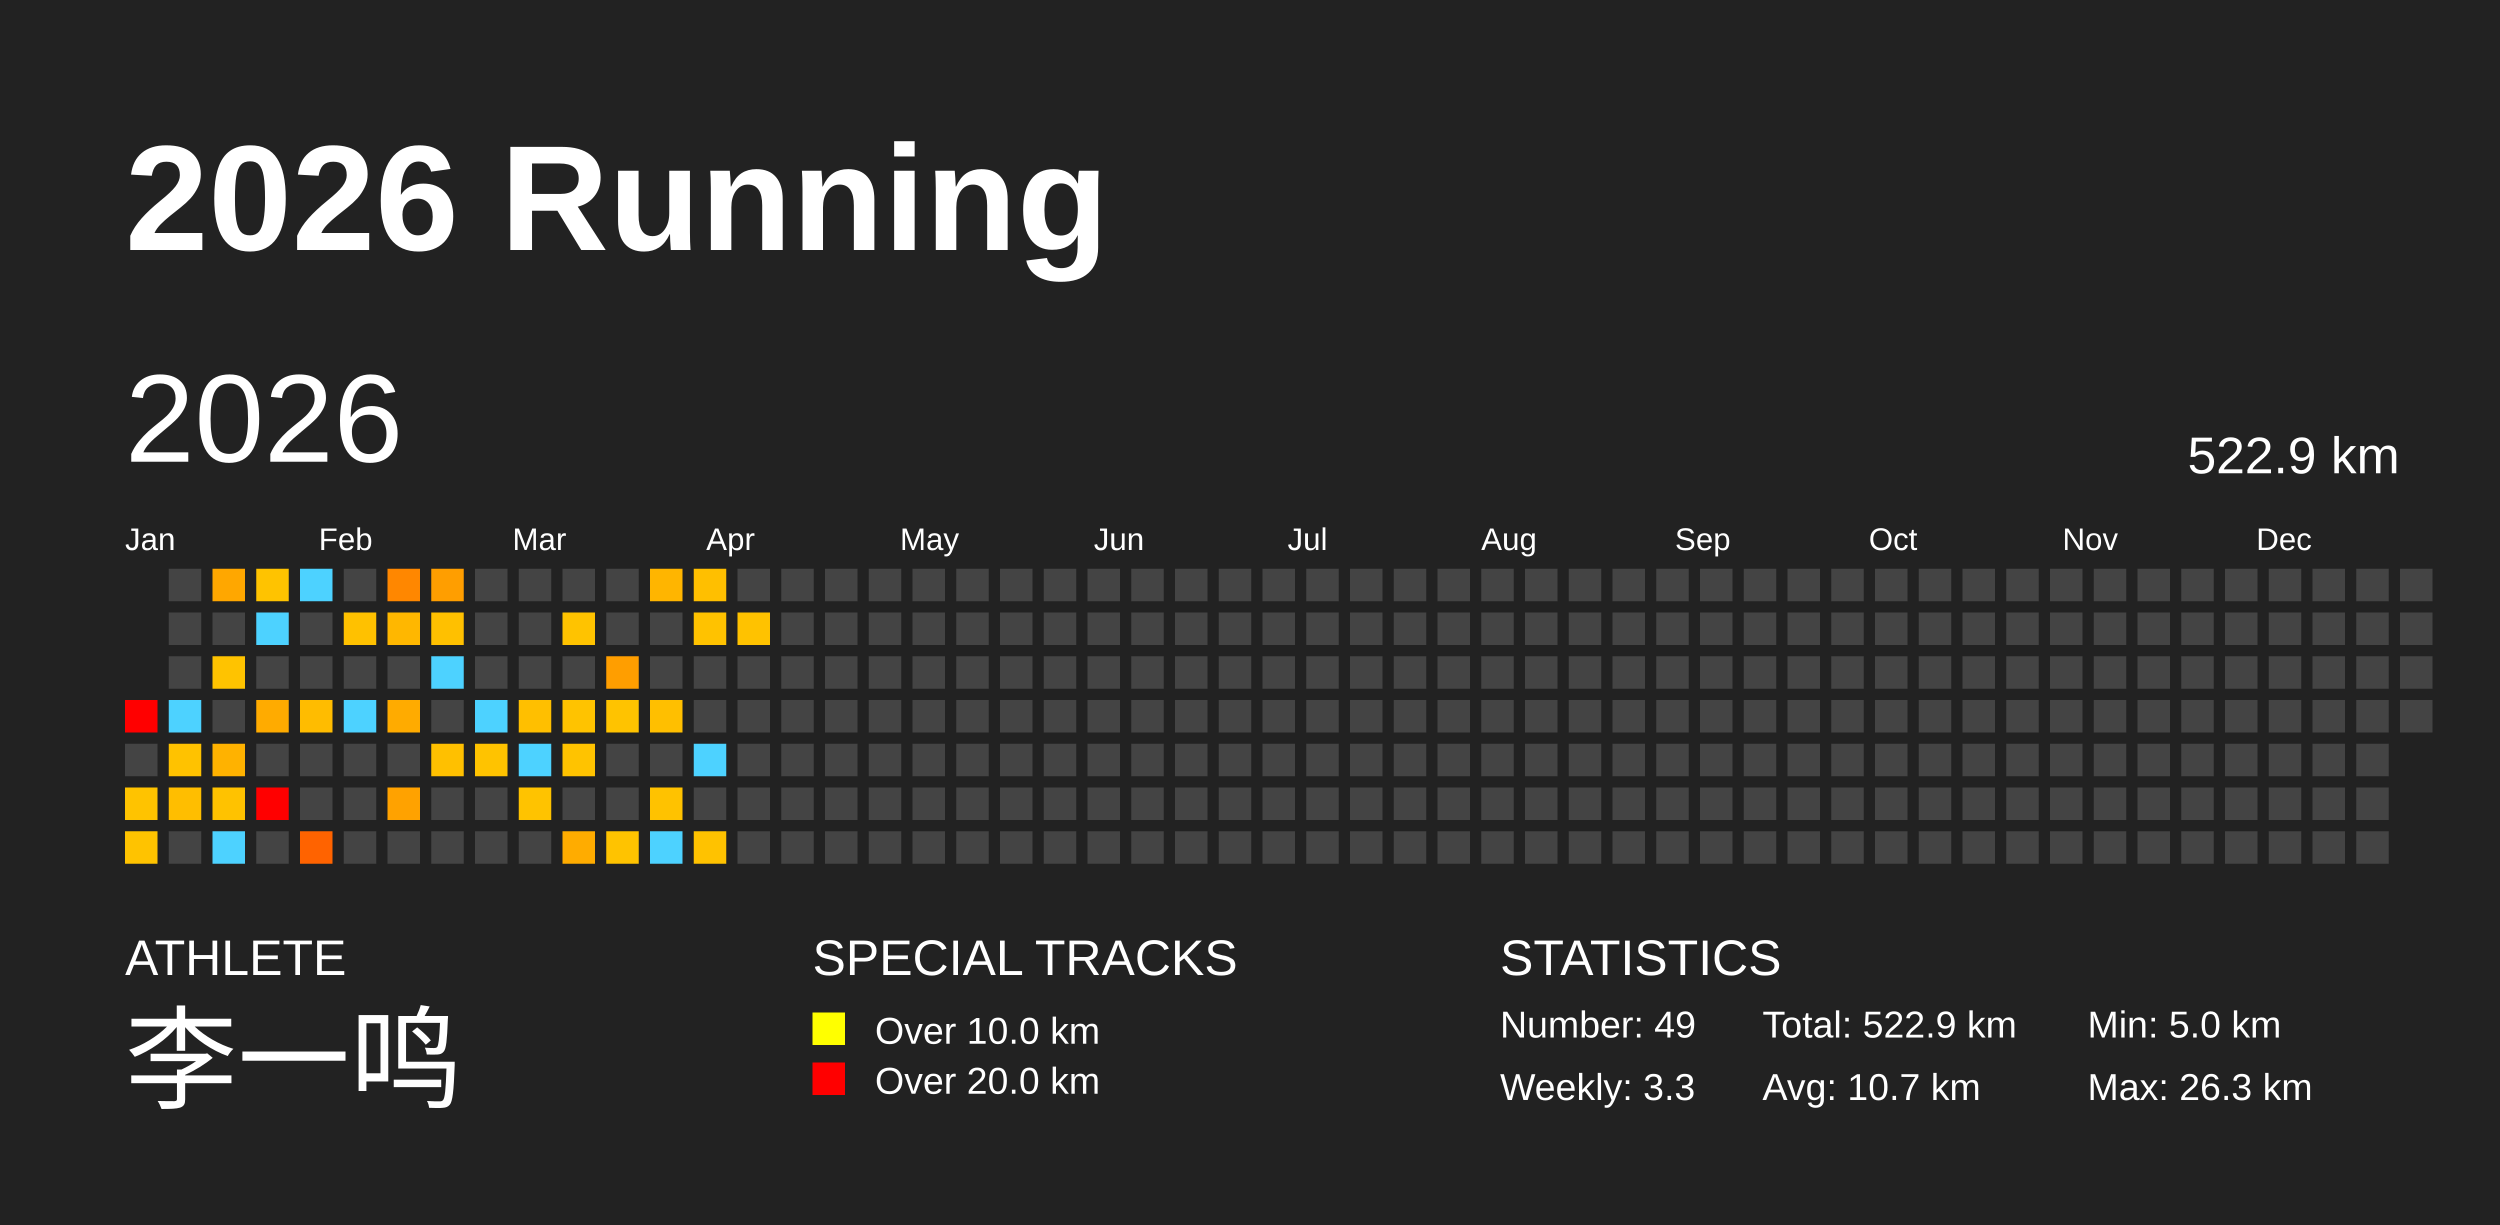
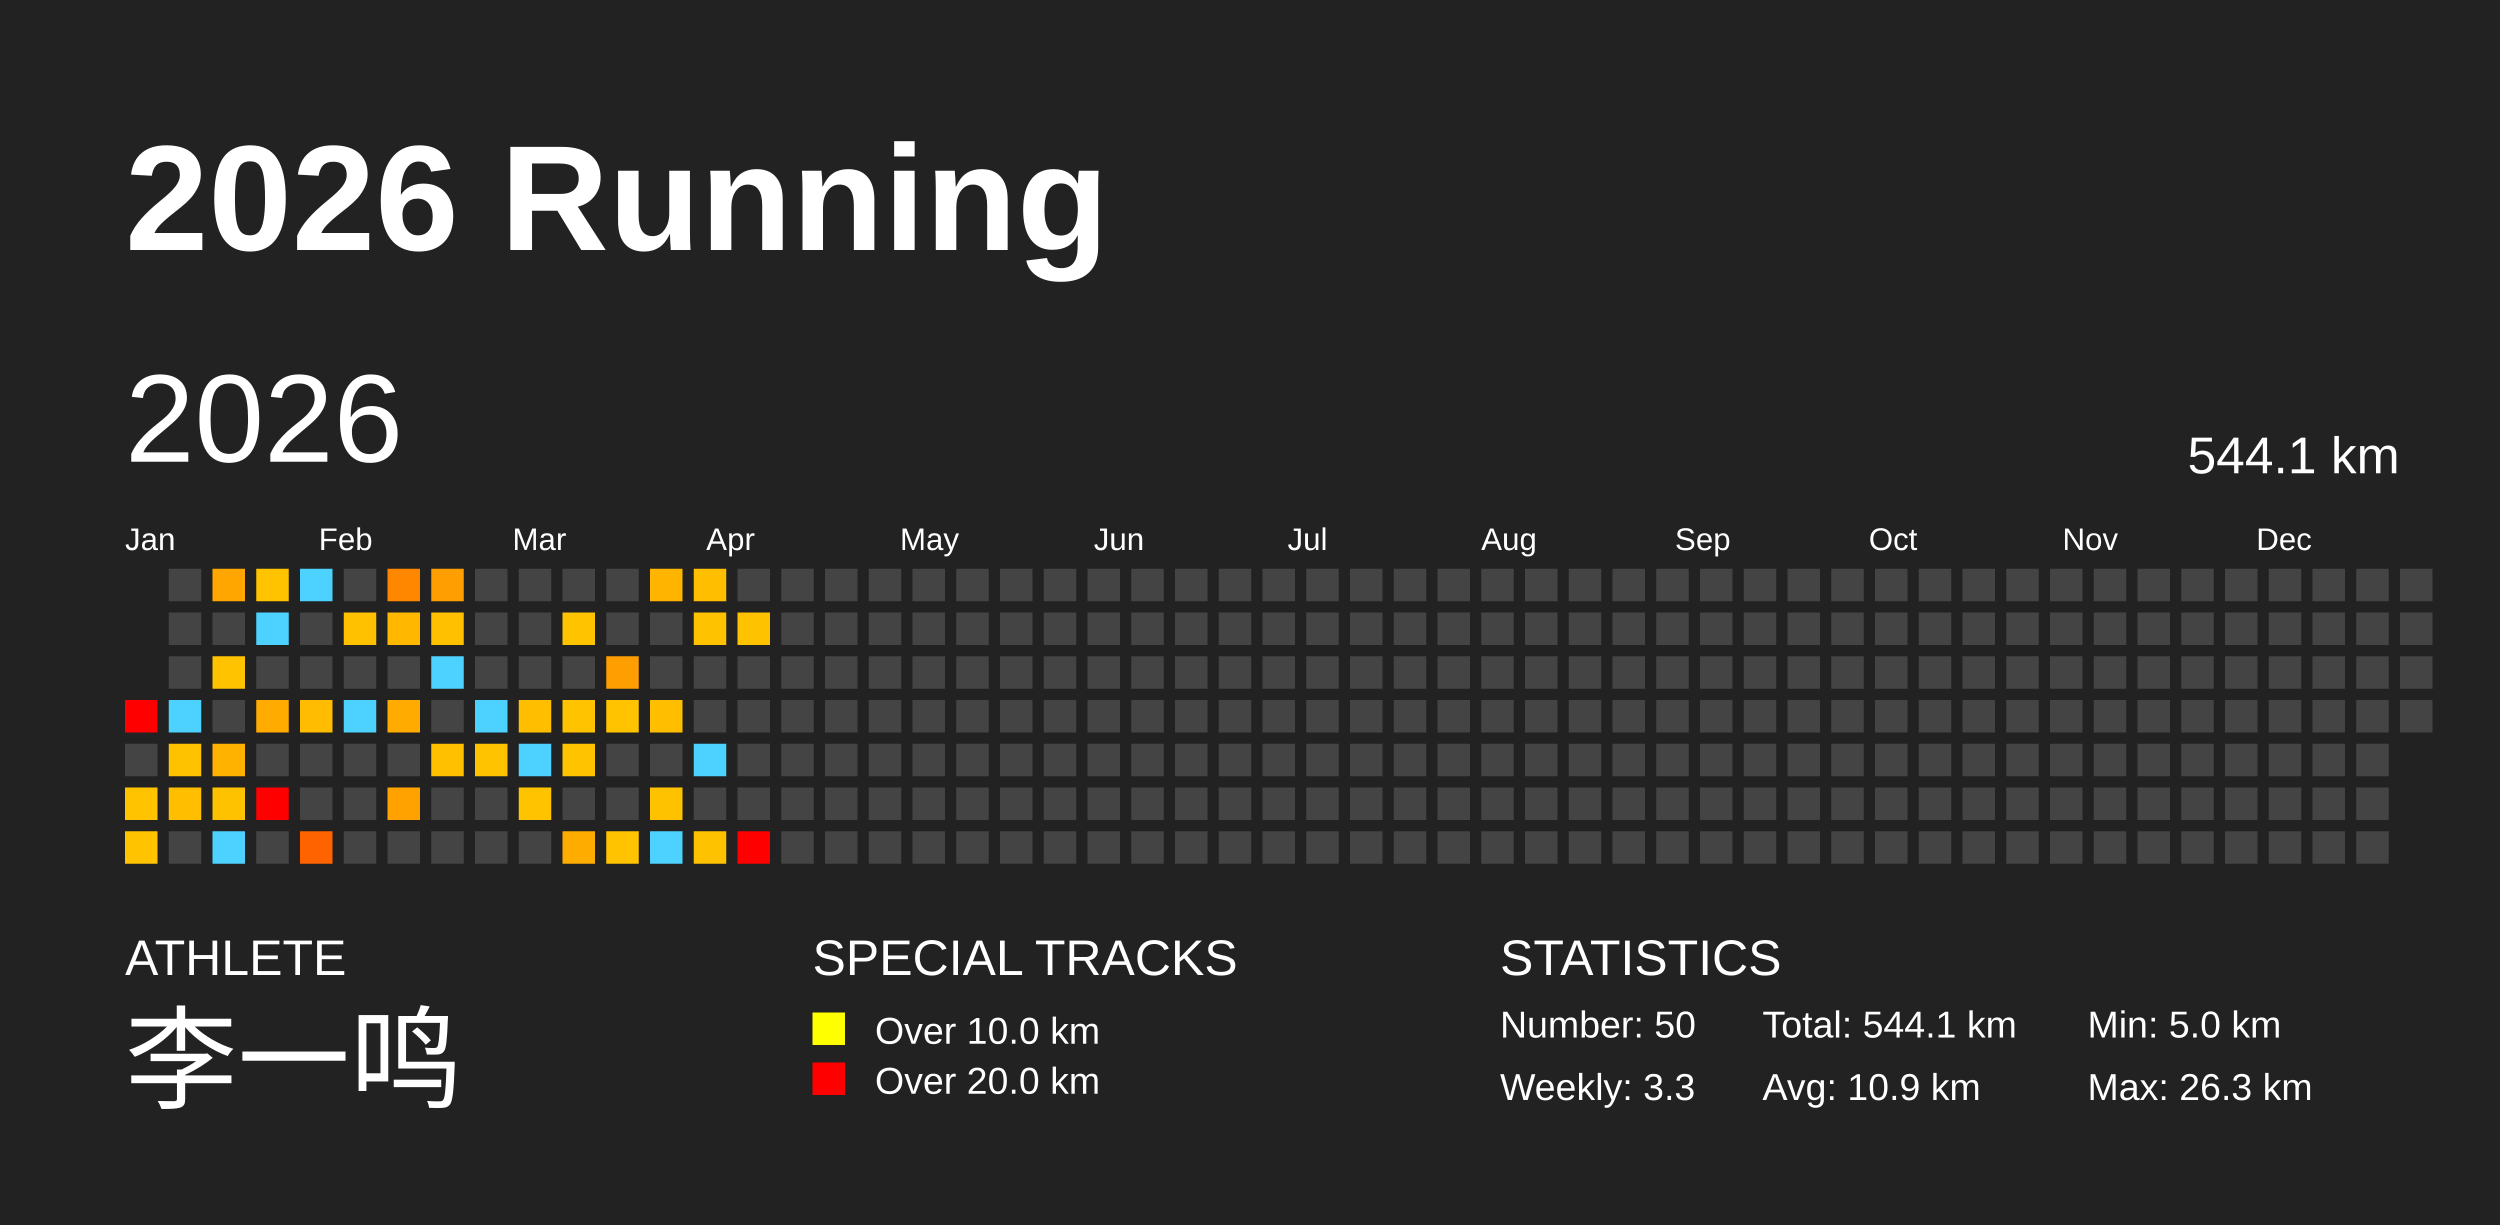
<svg xmlns="http://www.w3.org/2000/svg" baseProfile="full" height="98mm" version="1.1" viewBox="0,0,200,98" width="200mm">
  <defs />
  <rect fill="#222222" height="98" width="200" x="0" y="0" />
  <text fill="#FFFFFF" style="font-size:12px; font-family:Arial; font-weight:bold;" x="10" y="20">2026 Running</text>
  <text fill="#FFFFFF" style="font-size:4px; font-family:Arial" x="10" y="78">ATHLETE</text>
  <text fill="#FFFFFF" style="font-size:9px; font-family:Arial" x="10" y="88">李一鸣</text>
  <text fill="#FFFFFF" style="font-size:4px; font-family:Arial" x="65" y="78">SPECIAL TRACKS</text>
  <rect fill="yellow" height="2.6" width="2.6" x="65" y="81" />
  <text fill="#FFFFFF" style="font-size:3px; font-family:Arial" x="70" y="83.5">Over 10.0 km</text>
  <rect fill="red" height="2.6" width="2.6" x="65" y="85" />
  <text fill="#FFFFFF" style="font-size:3px; font-family:Arial" x="70" y="87.5">Over 20.0 km</text>
  <text fill="#FFFFFF" style="font-size:4px; font-family:Arial" x="120" y="78">STATISTICS</text>
-   <text fill="#FFFFFF" style="font-size:3px; font-family:Arial" x="120" y="83">Number: 49</text>
+   <text fill="#FFFFFF" style="font-size:3px; font-family:Arial" x="120" y="83">Number: 50</text>
  <text fill="#FFFFFF" style="font-size:3px; font-family:Arial" x="120" y="88">Weekly: 3.3</text>
-   <text fill="#FFFFFF" style="font-size:3px; font-family:Arial" x="141" y="83">Total: 522.9 km</text>
-   <text fill="#FFFFFF" style="font-size:3px; font-family:Arial" x="141" y="88">Avg: 10.7 km</text>
+   <text fill="#FFFFFF" style="font-size:3px; font-family:Arial" x="141" y="83">Total: 544.1 km</text>
+   <text fill="#FFFFFF" style="font-size:3px; font-family:Arial" x="141" y="88">Avg: 10.9 km</text>
  <text fill="#FFFFFF" style="font-size:3px; font-family:Arial" x="167" y="83">Min: 5.0 km</text>
  <text fill="#FFFFFF" style="font-size:3px; font-family:Arial" x="167" y="88">Max: 26.3 km</text>
  <text dominant-baseline="hanging" fill="#FFFFFF" style="font-size:10.0px; font-family:Arial;" x="10" y="30">2026</text>
-   <text dominant-baseline="hanging" fill="#FFFFFF" style="font-size:4.125px; font-family:Arial;" x="175" y="35">522.9 km</text>
+   <text dominant-baseline="hanging" fill="#FFFFFF" style="font-size:4.125px; font-family:Arial;" x="175" y="35">544.1 km</text>
  <text fill="#FFFFFF" style="font-size:2.5px; font-family:Arial" x="10.0" y="44">Jan</text>
  <text fill="#FFFFFF" style="font-size:2.5px; font-family:Arial" x="25.5" y="44">Feb</text>
  <text fill="#FFFFFF" style="font-size:2.5px; font-family:Arial" x="41.0" y="44">Mar</text>
  <text fill="#FFFFFF" style="font-size:2.5px; font-family:Arial" x="56.5" y="44">Apr</text>
  <text fill="#FFFFFF" style="font-size:2.5px; font-family:Arial" x="72.0" y="44">May</text>
  <text fill="#FFFFFF" style="font-size:2.5px; font-family:Arial" x="87.5" y="44">Jun</text>
  <text fill="#FFFFFF" style="font-size:2.5px; font-family:Arial" x="103.0" y="44">Jul</text>
  <text fill="#FFFFFF" style="font-size:2.5px; font-family:Arial" x="118.5" y="44">Aug</text>
  <text fill="#FFFFFF" style="font-size:2.5px; font-family:Arial" x="134.0" y="44">Sep</text>
  <text fill="#FFFFFF" style="font-size:2.5px; font-family:Arial" x="149.5" y="44">Oct</text>
  <text fill="#FFFFFF" style="font-size:2.5px; font-family:Arial" x="165.0" y="44">Nov</text>
  <text fill="#FFFFFF" style="font-size:2.5px; font-family:Arial" x="180.5" y="44">Dec</text>
  <rect fill="red" height="2.6" width="2.6" x="10.0" y="56.0" />
  <rect fill="#444444" height="2.6" width="2.6" x="10.0" y="59.5" />
  <rect fill="#ffc300" height="2.6" width="2.6" x="10.0" y="63.0" />
  <rect fill="#ffc300" height="2.6" width="2.6" x="10.0" y="66.5" />
  <rect fill="#444444" height="2.6" width="2.6" x="13.5" y="45.5" />
  <rect fill="#444444" height="2.6" width="2.6" x="13.5" y="49.0" />
  <rect fill="#444444" height="2.6" width="2.6" x="13.5" y="52.5" />
  <rect fill="#4dd2ff" height="2.6" width="2.6" x="13.5" y="56.0" />
  <rect fill="#ffc200" height="2.6" width="2.6" x="13.5" y="59.5" />
  <rect fill="#ffbe00" height="2.6" width="2.6" x="13.5" y="63.0" />
  <rect fill="#444444" height="2.6" width="2.6" x="13.5" y="66.5" />
  <rect fill="#ffa700" height="2.6" width="2.6" x="17.0" y="45.5" />
  <rect fill="#444444" height="2.6" width="2.6" x="17.0" y="49.0" />
  <rect fill="#ffc300" height="2.6" width="2.6" x="17.0" y="52.5" />
  <rect fill="#444444" height="2.6" width="2.6" x="17.0" y="56.0" />
  <rect fill="#ffb200" height="2.6" width="2.6" x="17.0" y="59.5" />
  <rect fill="#ffc200" height="2.6" width="2.6" x="17.0" y="63.0" />
  <rect fill="#4dd2ff" height="2.6" width="2.6" x="17.0" y="66.5" />
  <rect fill="#ffc300" height="2.6" width="2.6" x="20.5" y="45.5" />
  <rect fill="#4dd2ff" height="2.6" width="2.6" x="20.5" y="49.0" />
  <rect fill="#444444" height="2.6" width="2.6" x="20.5" y="52.5" />
  <rect fill="#ffab00" height="2.6" width="2.6" x="20.5" y="56.0" />
  <rect fill="#444444" height="2.6" width="2.6" x="20.5" y="59.5" />
  <rect fill="red" height="2.6" width="2.6" x="20.5" y="63.0" />
  <rect fill="#444444" height="2.6" width="2.6" x="20.5" y="66.5" />
  <rect fill="#4dd2ff" height="2.6" width="2.6" x="24.0" y="45.5" />
  <rect fill="#444444" height="2.6" width="2.6" x="24.0" y="49.0" />
  <rect fill="#444444" height="2.6" width="2.6" x="24.0" y="52.5" />
  <rect fill="#ffbc00" height="2.6" width="2.6" x="24.0" y="56.0" />
  <rect fill="#444444" height="2.6" width="2.6" x="24.0" y="59.5" />
  <rect fill="#444444" height="2.6" width="2.6" x="24.0" y="63.0" />
  <rect fill="#ff6300" height="2.6" width="2.6" x="24.0" y="66.5" />
  <rect fill="#444444" height="2.6" width="2.6" x="27.5" y="45.5" />
  <rect fill="#ffc100" height="2.6" width="2.6" x="27.5" y="49.0" />
  <rect fill="#444444" height="2.6" width="2.6" x="27.5" y="52.5" />
  <rect fill="#4dd2ff" height="2.6" width="2.6" x="27.5" y="56.0" />
  <rect fill="#444444" height="2.6" width="2.6" x="27.5" y="59.5" />
  <rect fill="#444444" height="2.6" width="2.6" x="27.5" y="63.0" />
  <rect fill="#444444" height="2.6" width="2.6" x="27.5" y="66.5" />
  <rect fill="#ff8700" height="2.6" width="2.6" x="31.0" y="45.5" />
  <rect fill="#ffb700" height="2.6" width="2.6" x="31.0" y="49.0" />
  <rect fill="#444444" height="2.6" width="2.6" x="31.0" y="52.5" />
  <rect fill="#ffab00" height="2.6" width="2.6" x="31.0" y="56.0" />
  <rect fill="#444444" height="2.6" width="2.6" x="31.0" y="59.5" />
  <rect fill="#ffa200" height="2.6" width="2.6" x="31.0" y="63.0" />
  <rect fill="#444444" height="2.6" width="2.6" x="31.0" y="66.5" />
  <rect fill="#ff9e00" height="2.6" width="2.6" x="34.5" y="45.5" />
  <rect fill="#ffc000" height="2.6" width="2.6" x="34.5" y="49.0" />
  <rect fill="#4dd2ff" height="2.6" width="2.6" x="34.5" y="52.5" />
  <rect fill="#444444" height="2.6" width="2.6" x="34.5" y="56.0" />
  <rect fill="#ffc000" height="2.6" width="2.6" x="34.5" y="59.5" />
  <rect fill="#444444" height="2.6" width="2.6" x="34.5" y="63.0" />
  <rect fill="#444444" height="2.6" width="2.6" x="34.5" y="66.5" />
  <rect fill="#444444" height="2.6" width="2.6" x="38.0" y="45.5" />
  <rect fill="#444444" height="2.6" width="2.6" x="38.0" y="49.0" />
  <rect fill="#444444" height="2.6" width="2.6" x="38.0" y="52.5" />
  <rect fill="#4dd2ff" height="2.6" width="2.6" x="38.0" y="56.0" />
  <rect fill="#ffc300" height="2.6" width="2.6" x="38.0" y="59.5" />
  <rect fill="#444444" height="2.6" width="2.6" x="38.0" y="63.0" />
  <rect fill="#444444" height="2.6" width="2.6" x="38.0" y="66.5" />
  <rect fill="#444444" height="2.6" width="2.6" x="41.5" y="45.5" />
  <rect fill="#444444" height="2.6" width="2.6" x="41.5" y="49.0" />
  <rect fill="#444444" height="2.6" width="2.6" x="41.5" y="52.5" />
  <rect fill="#ffbf00" height="2.6" width="2.6" x="41.5" y="56.0" />
  <rect fill="#4dd2ff" height="2.6" width="2.6" x="41.5" y="59.5" />
  <rect fill="#ffc300" height="2.6" width="2.6" x="41.5" y="63.0" />
  <rect fill="#444444" height="2.6" width="2.6" x="41.5" y="66.5" />
  <rect fill="#444444" height="2.6" width="2.6" x="45.0" y="45.5" />
  <rect fill="#ffc300" height="2.6" width="2.6" x="45.0" y="49.0" />
  <rect fill="#444444" height="2.6" width="2.6" x="45.0" y="52.5" />
  <rect fill="#ffc300" height="2.6" width="2.6" x="45.0" y="56.0" />
  <rect fill="#ffc300" height="2.6" width="2.6" x="45.0" y="59.5" />
  <rect fill="#444444" height="2.6" width="2.6" x="45.0" y="63.0" />
  <rect fill="#ffac00" height="2.6" width="2.6" x="45.0" y="66.5" />
  <rect fill="#444444" height="2.6" width="2.6" x="48.5" y="45.5" />
  <rect fill="#444444" height="2.6" width="2.6" x="48.5" y="49.0" />
  <rect fill="#ff9e00" height="2.6" width="2.6" x="48.5" y="52.5" />
  <rect fill="#ffc300" height="2.6" width="2.6" x="48.5" y="56.0" />
  <rect fill="#444444" height="2.6" width="2.6" x="48.5" y="59.5" />
  <rect fill="#444444" height="2.6" width="2.6" x="48.5" y="63.0" />
  <rect fill="#ffc300" height="2.6" width="2.6" x="48.5" y="66.5" />
  <rect fill="#ffb500" height="2.6" width="2.6" x="52.0" y="45.5" />
  <rect fill="#444444" height="2.6" width="2.6" x="52.0" y="49.0" />
  <rect fill="#444444" height="2.6" width="2.6" x="52.0" y="52.5" />
  <rect fill="#ffbf00" height="2.6" width="2.6" x="52.0" y="56.0" />
  <rect fill="#444444" height="2.6" width="2.6" x="52.0" y="59.5" />
  <rect fill="#ffc200" height="2.6" width="2.6" x="52.0" y="63.0" />
  <rect fill="#4dd2ff" height="2.6" width="2.6" x="52.0" y="66.5" />
  <rect fill="#ffbf00" height="2.6" width="2.6" x="55.5" y="45.5" />
  <rect fill="#ffc200" height="2.6" width="2.6" x="55.5" y="49.0" />
  <rect fill="#444444" height="2.6" width="2.6" x="55.5" y="52.5" />
  <rect fill="#444444" height="2.6" width="2.6" x="55.5" y="56.0" />
  <rect fill="#4dd2ff" height="2.6" width="2.6" x="55.5" y="59.5" />
  <rect fill="#444444" height="2.6" width="2.6" x="55.5" y="63.0" />
  <rect fill="#ffc200" height="2.6" width="2.6" x="55.5" y="66.5" />
  <rect fill="#444444" height="2.6" width="2.6" x="59.0" y="45.5" />
  <rect fill="#ffc200" height="2.6" width="2.6" x="59.0" y="49.0" />
  <rect fill="#444444" height="2.6" width="2.6" x="59.0" y="52.5" />
  <rect fill="#444444" height="2.6" width="2.6" x="59.0" y="56.0" />
  <rect fill="#444444" height="2.6" width="2.6" x="59.0" y="59.5" />
  <rect fill="#444444" height="2.6" width="2.6" x="59.0" y="63.0" />
-   <rect fill="#444444" height="2.6" width="2.6" x="59.0" y="66.5" />
+   <rect fill="red" height="2.6" width="2.6" x="59.0" y="66.5" />
  <rect fill="#444444" height="2.6" width="2.6" x="62.5" y="45.5" />
  <rect fill="#444444" height="2.6" width="2.6" x="62.5" y="49.0" />
  <rect fill="#444444" height="2.6" width="2.6" x="62.5" y="52.5" />
  <rect fill="#444444" height="2.6" width="2.6" x="62.5" y="56.0" />
  <rect fill="#444444" height="2.6" width="2.6" x="62.5" y="59.5" />
  <rect fill="#444444" height="2.6" width="2.6" x="62.5" y="63.0" />
  <rect fill="#444444" height="2.6" width="2.6" x="62.5" y="66.5" />
  <rect fill="#444444" height="2.6" width="2.6" x="66.0" y="45.5" />
  <rect fill="#444444" height="2.6" width="2.6" x="66.0" y="49.0" />
  <rect fill="#444444" height="2.6" width="2.6" x="66.0" y="52.5" />
  <rect fill="#444444" height="2.6" width="2.6" x="66.0" y="56.0" />
  <rect fill="#444444" height="2.6" width="2.6" x="66.0" y="59.5" />
  <rect fill="#444444" height="2.6" width="2.6" x="66.0" y="63.0" />
  <rect fill="#444444" height="2.6" width="2.6" x="66.0" y="66.5" />
  <rect fill="#444444" height="2.6" width="2.6" x="69.5" y="45.5" />
  <rect fill="#444444" height="2.6" width="2.6" x="69.5" y="49.0" />
  <rect fill="#444444" height="2.6" width="2.6" x="69.5" y="52.5" />
  <rect fill="#444444" height="2.6" width="2.6" x="69.5" y="56.0" />
  <rect fill="#444444" height="2.6" width="2.6" x="69.5" y="59.5" />
  <rect fill="#444444" height="2.6" width="2.6" x="69.5" y="63.0" />
  <rect fill="#444444" height="2.6" width="2.6" x="69.5" y="66.5" />
  <rect fill="#444444" height="2.6" width="2.6" x="73.0" y="45.5" />
  <rect fill="#444444" height="2.6" width="2.6" x="73.0" y="49.0" />
  <rect fill="#444444" height="2.6" width="2.6" x="73.0" y="52.5" />
  <rect fill="#444444" height="2.6" width="2.6" x="73.0" y="56.0" />
  <rect fill="#444444" height="2.6" width="2.6" x="73.0" y="59.5" />
  <rect fill="#444444" height="2.6" width="2.6" x="73.0" y="63.0" />
  <rect fill="#444444" height="2.6" width="2.6" x="73.0" y="66.5" />
  <rect fill="#444444" height="2.6" width="2.6" x="76.5" y="45.5" />
  <rect fill="#444444" height="2.6" width="2.6" x="76.5" y="49.0" />
  <rect fill="#444444" height="2.6" width="2.6" x="76.5" y="52.5" />
  <rect fill="#444444" height="2.6" width="2.6" x="76.5" y="56.0" />
  <rect fill="#444444" height="2.6" width="2.6" x="76.5" y="59.5" />
  <rect fill="#444444" height="2.6" width="2.6" x="76.5" y="63.0" />
  <rect fill="#444444" height="2.6" width="2.6" x="76.5" y="66.5" />
  <rect fill="#444444" height="2.6" width="2.6" x="80.0" y="45.5" />
  <rect fill="#444444" height="2.6" width="2.6" x="80.0" y="49.0" />
  <rect fill="#444444" height="2.6" width="2.6" x="80.0" y="52.5" />
  <rect fill="#444444" height="2.6" width="2.6" x="80.0" y="56.0" />
  <rect fill="#444444" height="2.6" width="2.6" x="80.0" y="59.5" />
  <rect fill="#444444" height="2.6" width="2.6" x="80.0" y="63.0" />
  <rect fill="#444444" height="2.6" width="2.6" x="80.0" y="66.5" />
  <rect fill="#444444" height="2.6" width="2.6" x="83.5" y="45.5" />
  <rect fill="#444444" height="2.6" width="2.6" x="83.5" y="49.0" />
  <rect fill="#444444" height="2.6" width="2.6" x="83.5" y="52.5" />
  <rect fill="#444444" height="2.6" width="2.6" x="83.5" y="56.0" />
  <rect fill="#444444" height="2.6" width="2.6" x="83.5" y="59.5" />
  <rect fill="#444444" height="2.6" width="2.6" x="83.5" y="63.0" />
  <rect fill="#444444" height="2.6" width="2.6" x="83.5" y="66.5" />
  <rect fill="#444444" height="2.6" width="2.6" x="87.0" y="45.5" />
  <rect fill="#444444" height="2.6" width="2.6" x="87.0" y="49.0" />
  <rect fill="#444444" height="2.6" width="2.6" x="87.0" y="52.5" />
  <rect fill="#444444" height="2.6" width="2.6" x="87.0" y="56.0" />
  <rect fill="#444444" height="2.6" width="2.6" x="87.0" y="59.5" />
  <rect fill="#444444" height="2.6" width="2.6" x="87.0" y="63.0" />
  <rect fill="#444444" height="2.6" width="2.6" x="87.0" y="66.5" />
  <rect fill="#444444" height="2.6" width="2.6" x="90.5" y="45.5" />
  <rect fill="#444444" height="2.6" width="2.6" x="90.5" y="49.0" />
  <rect fill="#444444" height="2.6" width="2.6" x="90.5" y="52.5" />
  <rect fill="#444444" height="2.6" width="2.6" x="90.5" y="56.0" />
  <rect fill="#444444" height="2.6" width="2.6" x="90.5" y="59.5" />
  <rect fill="#444444" height="2.6" width="2.6" x="90.5" y="63.0" />
  <rect fill="#444444" height="2.6" width="2.6" x="90.5" y="66.5" />
  <rect fill="#444444" height="2.6" width="2.6" x="94.0" y="45.5" />
  <rect fill="#444444" height="2.6" width="2.6" x="94.0" y="49.0" />
  <rect fill="#444444" height="2.6" width="2.6" x="94.0" y="52.5" />
  <rect fill="#444444" height="2.6" width="2.6" x="94.0" y="56.0" />
  <rect fill="#444444" height="2.6" width="2.6" x="94.0" y="59.5" />
  <rect fill="#444444" height="2.6" width="2.6" x="94.0" y="63.0" />
  <rect fill="#444444" height="2.6" width="2.6" x="94.0" y="66.5" />
  <rect fill="#444444" height="2.6" width="2.6" x="97.5" y="45.5" />
  <rect fill="#444444" height="2.6" width="2.6" x="97.5" y="49.0" />
  <rect fill="#444444" height="2.6" width="2.6" x="97.5" y="52.5" />
  <rect fill="#444444" height="2.6" width="2.6" x="97.5" y="56.0" />
  <rect fill="#444444" height="2.6" width="2.6" x="97.5" y="59.5" />
  <rect fill="#444444" height="2.6" width="2.6" x="97.5" y="63.0" />
  <rect fill="#444444" height="2.6" width="2.6" x="97.5" y="66.5" />
  <rect fill="#444444" height="2.6" width="2.6" x="101.0" y="45.5" />
  <rect fill="#444444" height="2.6" width="2.6" x="101.0" y="49.0" />
  <rect fill="#444444" height="2.6" width="2.6" x="101.0" y="52.5" />
  <rect fill="#444444" height="2.6" width="2.6" x="101.0" y="56.0" />
  <rect fill="#444444" height="2.6" width="2.6" x="101.0" y="59.5" />
  <rect fill="#444444" height="2.6" width="2.6" x="101.0" y="63.0" />
  <rect fill="#444444" height="2.6" width="2.6" x="101.0" y="66.5" />
  <rect fill="#444444" height="2.6" width="2.6" x="104.5" y="45.5" />
  <rect fill="#444444" height="2.6" width="2.6" x="104.5" y="49.0" />
  <rect fill="#444444" height="2.6" width="2.6" x="104.5" y="52.5" />
  <rect fill="#444444" height="2.6" width="2.6" x="104.5" y="56.0" />
  <rect fill="#444444" height="2.6" width="2.6" x="104.5" y="59.5" />
  <rect fill="#444444" height="2.6" width="2.6" x="104.5" y="63.0" />
  <rect fill="#444444" height="2.6" width="2.6" x="104.5" y="66.5" />
  <rect fill="#444444" height="2.6" width="2.6" x="108.0" y="45.5" />
  <rect fill="#444444" height="2.6" width="2.6" x="108.0" y="49.0" />
  <rect fill="#444444" height="2.6" width="2.6" x="108.0" y="52.5" />
  <rect fill="#444444" height="2.6" width="2.6" x="108.0" y="56.0" />
  <rect fill="#444444" height="2.6" width="2.6" x="108.0" y="59.5" />
  <rect fill="#444444" height="2.6" width="2.6" x="108.0" y="63.0" />
  <rect fill="#444444" height="2.6" width="2.6" x="108.0" y="66.5" />
  <rect fill="#444444" height="2.6" width="2.6" x="111.5" y="45.5" />
  <rect fill="#444444" height="2.6" width="2.6" x="111.5" y="49.0" />
  <rect fill="#444444" height="2.6" width="2.6" x="111.5" y="52.5" />
  <rect fill="#444444" height="2.6" width="2.6" x="111.5" y="56.0" />
  <rect fill="#444444" height="2.6" width="2.6" x="111.5" y="59.5" />
  <rect fill="#444444" height="2.6" width="2.6" x="111.5" y="63.0" />
  <rect fill="#444444" height="2.6" width="2.6" x="111.5" y="66.5" />
  <rect fill="#444444" height="2.6" width="2.6" x="115.0" y="45.5" />
  <rect fill="#444444" height="2.6" width="2.6" x="115.0" y="49.0" />
  <rect fill="#444444" height="2.6" width="2.6" x="115.0" y="52.5" />
  <rect fill="#444444" height="2.6" width="2.6" x="115.0" y="56.0" />
  <rect fill="#444444" height="2.6" width="2.6" x="115.0" y="59.5" />
  <rect fill="#444444" height="2.6" width="2.6" x="115.0" y="63.0" />
  <rect fill="#444444" height="2.6" width="2.6" x="115.0" y="66.5" />
  <rect fill="#444444" height="2.6" width="2.6" x="118.5" y="45.5" />
  <rect fill="#444444" height="2.6" width="2.6" x="118.5" y="49.0" />
  <rect fill="#444444" height="2.6" width="2.6" x="118.5" y="52.5" />
  <rect fill="#444444" height="2.6" width="2.6" x="118.5" y="56.0" />
  <rect fill="#444444" height="2.6" width="2.6" x="118.5" y="59.5" />
  <rect fill="#444444" height="2.6" width="2.6" x="118.5" y="63.0" />
  <rect fill="#444444" height="2.6" width="2.6" x="118.5" y="66.5" />
  <rect fill="#444444" height="2.6" width="2.6" x="122.0" y="45.5" />
  <rect fill="#444444" height="2.6" width="2.6" x="122.0" y="49.0" />
  <rect fill="#444444" height="2.6" width="2.6" x="122.0" y="52.5" />
  <rect fill="#444444" height="2.6" width="2.6" x="122.0" y="56.0" />
  <rect fill="#444444" height="2.6" width="2.6" x="122.0" y="59.5" />
  <rect fill="#444444" height="2.6" width="2.6" x="122.0" y="63.0" />
  <rect fill="#444444" height="2.6" width="2.6" x="122.0" y="66.5" />
  <rect fill="#444444" height="2.6" width="2.6" x="125.5" y="45.5" />
  <rect fill="#444444" height="2.6" width="2.6" x="125.5" y="49.0" />
  <rect fill="#444444" height="2.6" width="2.6" x="125.5" y="52.5" />
  <rect fill="#444444" height="2.6" width="2.6" x="125.5" y="56.0" />
  <rect fill="#444444" height="2.6" width="2.6" x="125.5" y="59.5" />
  <rect fill="#444444" height="2.6" width="2.6" x="125.5" y="63.0" />
  <rect fill="#444444" height="2.6" width="2.6" x="125.5" y="66.5" />
  <rect fill="#444444" height="2.6" width="2.6" x="129.0" y="45.5" />
  <rect fill="#444444" height="2.6" width="2.6" x="129.0" y="49.0" />
  <rect fill="#444444" height="2.6" width="2.6" x="129.0" y="52.5" />
  <rect fill="#444444" height="2.6" width="2.6" x="129.0" y="56.0" />
  <rect fill="#444444" height="2.6" width="2.6" x="129.0" y="59.5" />
  <rect fill="#444444" height="2.6" width="2.6" x="129.0" y="63.0" />
  <rect fill="#444444" height="2.6" width="2.6" x="129.0" y="66.5" />
  <rect fill="#444444" height="2.6" width="2.6" x="132.5" y="45.5" />
  <rect fill="#444444" height="2.6" width="2.6" x="132.5" y="49.0" />
  <rect fill="#444444" height="2.6" width="2.6" x="132.5" y="52.5" />
  <rect fill="#444444" height="2.6" width="2.6" x="132.5" y="56.0" />
  <rect fill="#444444" height="2.6" width="2.6" x="132.5" y="59.5" />
  <rect fill="#444444" height="2.6" width="2.6" x="132.5" y="63.0" />
  <rect fill="#444444" height="2.6" width="2.6" x="132.5" y="66.5" />
  <rect fill="#444444" height="2.6" width="2.6" x="136.0" y="45.5" />
  <rect fill="#444444" height="2.6" width="2.6" x="136.0" y="49.0" />
  <rect fill="#444444" height="2.6" width="2.6" x="136.0" y="52.5" />
  <rect fill="#444444" height="2.6" width="2.6" x="136.0" y="56.0" />
  <rect fill="#444444" height="2.6" width="2.6" x="136.0" y="59.5" />
  <rect fill="#444444" height="2.6" width="2.6" x="136.0" y="63.0" />
  <rect fill="#444444" height="2.6" width="2.6" x="136.0" y="66.5" />
  <rect fill="#444444" height="2.6" width="2.6" x="139.5" y="45.5" />
  <rect fill="#444444" height="2.6" width="2.6" x="139.5" y="49.0" />
  <rect fill="#444444" height="2.6" width="2.6" x="139.5" y="52.5" />
  <rect fill="#444444" height="2.6" width="2.6" x="139.5" y="56.0" />
  <rect fill="#444444" height="2.6" width="2.6" x="139.5" y="59.5" />
  <rect fill="#444444" height="2.6" width="2.6" x="139.5" y="63.0" />
  <rect fill="#444444" height="2.6" width="2.6" x="139.5" y="66.5" />
  <rect fill="#444444" height="2.6" width="2.6" x="143.0" y="45.5" />
  <rect fill="#444444" height="2.6" width="2.6" x="143.0" y="49.0" />
  <rect fill="#444444" height="2.6" width="2.6" x="143.0" y="52.5" />
  <rect fill="#444444" height="2.6" width="2.6" x="143.0" y="56.0" />
  <rect fill="#444444" height="2.6" width="2.6" x="143.0" y="59.5" />
  <rect fill="#444444" height="2.6" width="2.6" x="143.0" y="63.0" />
  <rect fill="#444444" height="2.6" width="2.6" x="143.0" y="66.5" />
  <rect fill="#444444" height="2.6" width="2.6" x="146.5" y="45.5" />
  <rect fill="#444444" height="2.6" width="2.6" x="146.5" y="49.0" />
  <rect fill="#444444" height="2.6" width="2.6" x="146.5" y="52.5" />
  <rect fill="#444444" height="2.6" width="2.6" x="146.5" y="56.0" />
  <rect fill="#444444" height="2.6" width="2.6" x="146.5" y="59.5" />
  <rect fill="#444444" height="2.6" width="2.6" x="146.5" y="63.0" />
  <rect fill="#444444" height="2.6" width="2.6" x="146.5" y="66.5" />
  <rect fill="#444444" height="2.6" width="2.6" x="150.0" y="45.5" />
  <rect fill="#444444" height="2.6" width="2.6" x="150.0" y="49.0" />
  <rect fill="#444444" height="2.6" width="2.6" x="150.0" y="52.5" />
  <rect fill="#444444" height="2.6" width="2.6" x="150.0" y="56.0" />
  <rect fill="#444444" height="2.6" width="2.6" x="150.0" y="59.5" />
  <rect fill="#444444" height="2.6" width="2.6" x="150.0" y="63.0" />
  <rect fill="#444444" height="2.6" width="2.6" x="150.0" y="66.5" />
  <rect fill="#444444" height="2.6" width="2.6" x="153.5" y="45.5" />
  <rect fill="#444444" height="2.6" width="2.6" x="153.5" y="49.0" />
  <rect fill="#444444" height="2.6" width="2.6" x="153.5" y="52.5" />
  <rect fill="#444444" height="2.6" width="2.6" x="153.5" y="56.0" />
  <rect fill="#444444" height="2.6" width="2.6" x="153.5" y="59.5" />
  <rect fill="#444444" height="2.6" width="2.6" x="153.5" y="63.0" />
  <rect fill="#444444" height="2.6" width="2.6" x="153.5" y="66.5" />
  <rect fill="#444444" height="2.6" width="2.6" x="157.0" y="45.5" />
  <rect fill="#444444" height="2.6" width="2.6" x="157.0" y="49.0" />
  <rect fill="#444444" height="2.6" width="2.6" x="157.0" y="52.5" />
  <rect fill="#444444" height="2.6" width="2.6" x="157.0" y="56.0" />
  <rect fill="#444444" height="2.6" width="2.6" x="157.0" y="59.5" />
  <rect fill="#444444" height="2.6" width="2.6" x="157.0" y="63.0" />
  <rect fill="#444444" height="2.6" width="2.6" x="157.0" y="66.5" />
  <rect fill="#444444" height="2.6" width="2.6" x="160.5" y="45.5" />
  <rect fill="#444444" height="2.6" width="2.6" x="160.5" y="49.0" />
  <rect fill="#444444" height="2.6" width="2.6" x="160.5" y="52.5" />
  <rect fill="#444444" height="2.6" width="2.6" x="160.5" y="56.0" />
  <rect fill="#444444" height="2.6" width="2.6" x="160.5" y="59.5" />
  <rect fill="#444444" height="2.6" width="2.6" x="160.5" y="63.0" />
  <rect fill="#444444" height="2.6" width="2.6" x="160.5" y="66.5" />
  <rect fill="#444444" height="2.6" width="2.6" x="164.0" y="45.5" />
  <rect fill="#444444" height="2.6" width="2.6" x="164.0" y="49.0" />
  <rect fill="#444444" height="2.6" width="2.6" x="164.0" y="52.5" />
  <rect fill="#444444" height="2.6" width="2.6" x="164.0" y="56.0" />
  <rect fill="#444444" height="2.6" width="2.6" x="164.0" y="59.5" />
  <rect fill="#444444" height="2.6" width="2.6" x="164.0" y="63.0" />
  <rect fill="#444444" height="2.6" width="2.6" x="164.0" y="66.5" />
  <rect fill="#444444" height="2.6" width="2.6" x="167.5" y="45.5" />
  <rect fill="#444444" height="2.6" width="2.6" x="167.5" y="49.0" />
  <rect fill="#444444" height="2.6" width="2.6" x="167.5" y="52.5" />
  <rect fill="#444444" height="2.6" width="2.6" x="167.5" y="56.0" />
  <rect fill="#444444" height="2.6" width="2.6" x="167.5" y="59.5" />
  <rect fill="#444444" height="2.6" width="2.6" x="167.5" y="63.0" />
  <rect fill="#444444" height="2.6" width="2.6" x="167.5" y="66.5" />
  <rect fill="#444444" height="2.6" width="2.6" x="171.0" y="45.5" />
  <rect fill="#444444" height="2.6" width="2.6" x="171.0" y="49.0" />
  <rect fill="#444444" height="2.6" width="2.6" x="171.0" y="52.5" />
  <rect fill="#444444" height="2.6" width="2.6" x="171.0" y="56.0" />
  <rect fill="#444444" height="2.6" width="2.6" x="171.0" y="59.5" />
  <rect fill="#444444" height="2.6" width="2.6" x="171.0" y="63.0" />
  <rect fill="#444444" height="2.6" width="2.6" x="171.0" y="66.5" />
  <rect fill="#444444" height="2.6" width="2.6" x="174.5" y="45.5" />
  <rect fill="#444444" height="2.6" width="2.6" x="174.5" y="49.0" />
  <rect fill="#444444" height="2.6" width="2.6" x="174.5" y="52.5" />
  <rect fill="#444444" height="2.6" width="2.6" x="174.5" y="56.0" />
  <rect fill="#444444" height="2.6" width="2.6" x="174.5" y="59.5" />
  <rect fill="#444444" height="2.6" width="2.6" x="174.5" y="63.0" />
  <rect fill="#444444" height="2.6" width="2.6" x="174.5" y="66.5" />
  <rect fill="#444444" height="2.6" width="2.6" x="178.0" y="45.5" />
  <rect fill="#444444" height="2.6" width="2.6" x="178.0" y="49.0" />
  <rect fill="#444444" height="2.6" width="2.6" x="178.0" y="52.5" />
  <rect fill="#444444" height="2.6" width="2.6" x="178.0" y="56.0" />
  <rect fill="#444444" height="2.6" width="2.6" x="178.0" y="59.5" />
  <rect fill="#444444" height="2.6" width="2.6" x="178.0" y="63.0" />
  <rect fill="#444444" height="2.6" width="2.6" x="178.0" y="66.5" />
  <rect fill="#444444" height="2.6" width="2.6" x="181.5" y="45.5" />
  <rect fill="#444444" height="2.6" width="2.6" x="181.5" y="49.0" />
  <rect fill="#444444" height="2.6" width="2.6" x="181.5" y="52.5" />
  <rect fill="#444444" height="2.6" width="2.6" x="181.5" y="56.0" />
  <rect fill="#444444" height="2.6" width="2.6" x="181.5" y="59.5" />
  <rect fill="#444444" height="2.6" width="2.6" x="181.5" y="63.0" />
  <rect fill="#444444" height="2.6" width="2.6" x="181.5" y="66.5" />
  <rect fill="#444444" height="2.6" width="2.6" x="185.0" y="45.5" />
  <rect fill="#444444" height="2.6" width="2.6" x="185.0" y="49.0" />
  <rect fill="#444444" height="2.6" width="2.6" x="185.0" y="52.5" />
  <rect fill="#444444" height="2.6" width="2.6" x="185.0" y="56.0" />
  <rect fill="#444444" height="2.6" width="2.6" x="185.0" y="59.5" />
  <rect fill="#444444" height="2.6" width="2.6" x="185.0" y="63.0" />
  <rect fill="#444444" height="2.6" width="2.6" x="185.0" y="66.5" />
  <rect fill="#444444" height="2.6" width="2.6" x="188.5" y="45.5" />
  <rect fill="#444444" height="2.6" width="2.6" x="188.5" y="49.0" />
  <rect fill="#444444" height="2.6" width="2.6" x="188.5" y="52.5" />
  <rect fill="#444444" height="2.6" width="2.6" x="188.5" y="56.0" />
  <rect fill="#444444" height="2.6" width="2.6" x="188.5" y="59.5" />
  <rect fill="#444444" height="2.6" width="2.6" x="188.5" y="63.0" />
  <rect fill="#444444" height="2.6" width="2.6" x="188.5" y="66.5" />
  <rect fill="#444444" height="2.6" width="2.6" x="192.0" y="45.5" />
  <rect fill="#444444" height="2.6" width="2.6" x="192.0" y="49.0" />
  <rect fill="#444444" height="2.6" width="2.6" x="192.0" y="52.5" />
  <rect fill="#444444" height="2.6" width="2.6" x="192.0" y="56.0" />
</svg>
